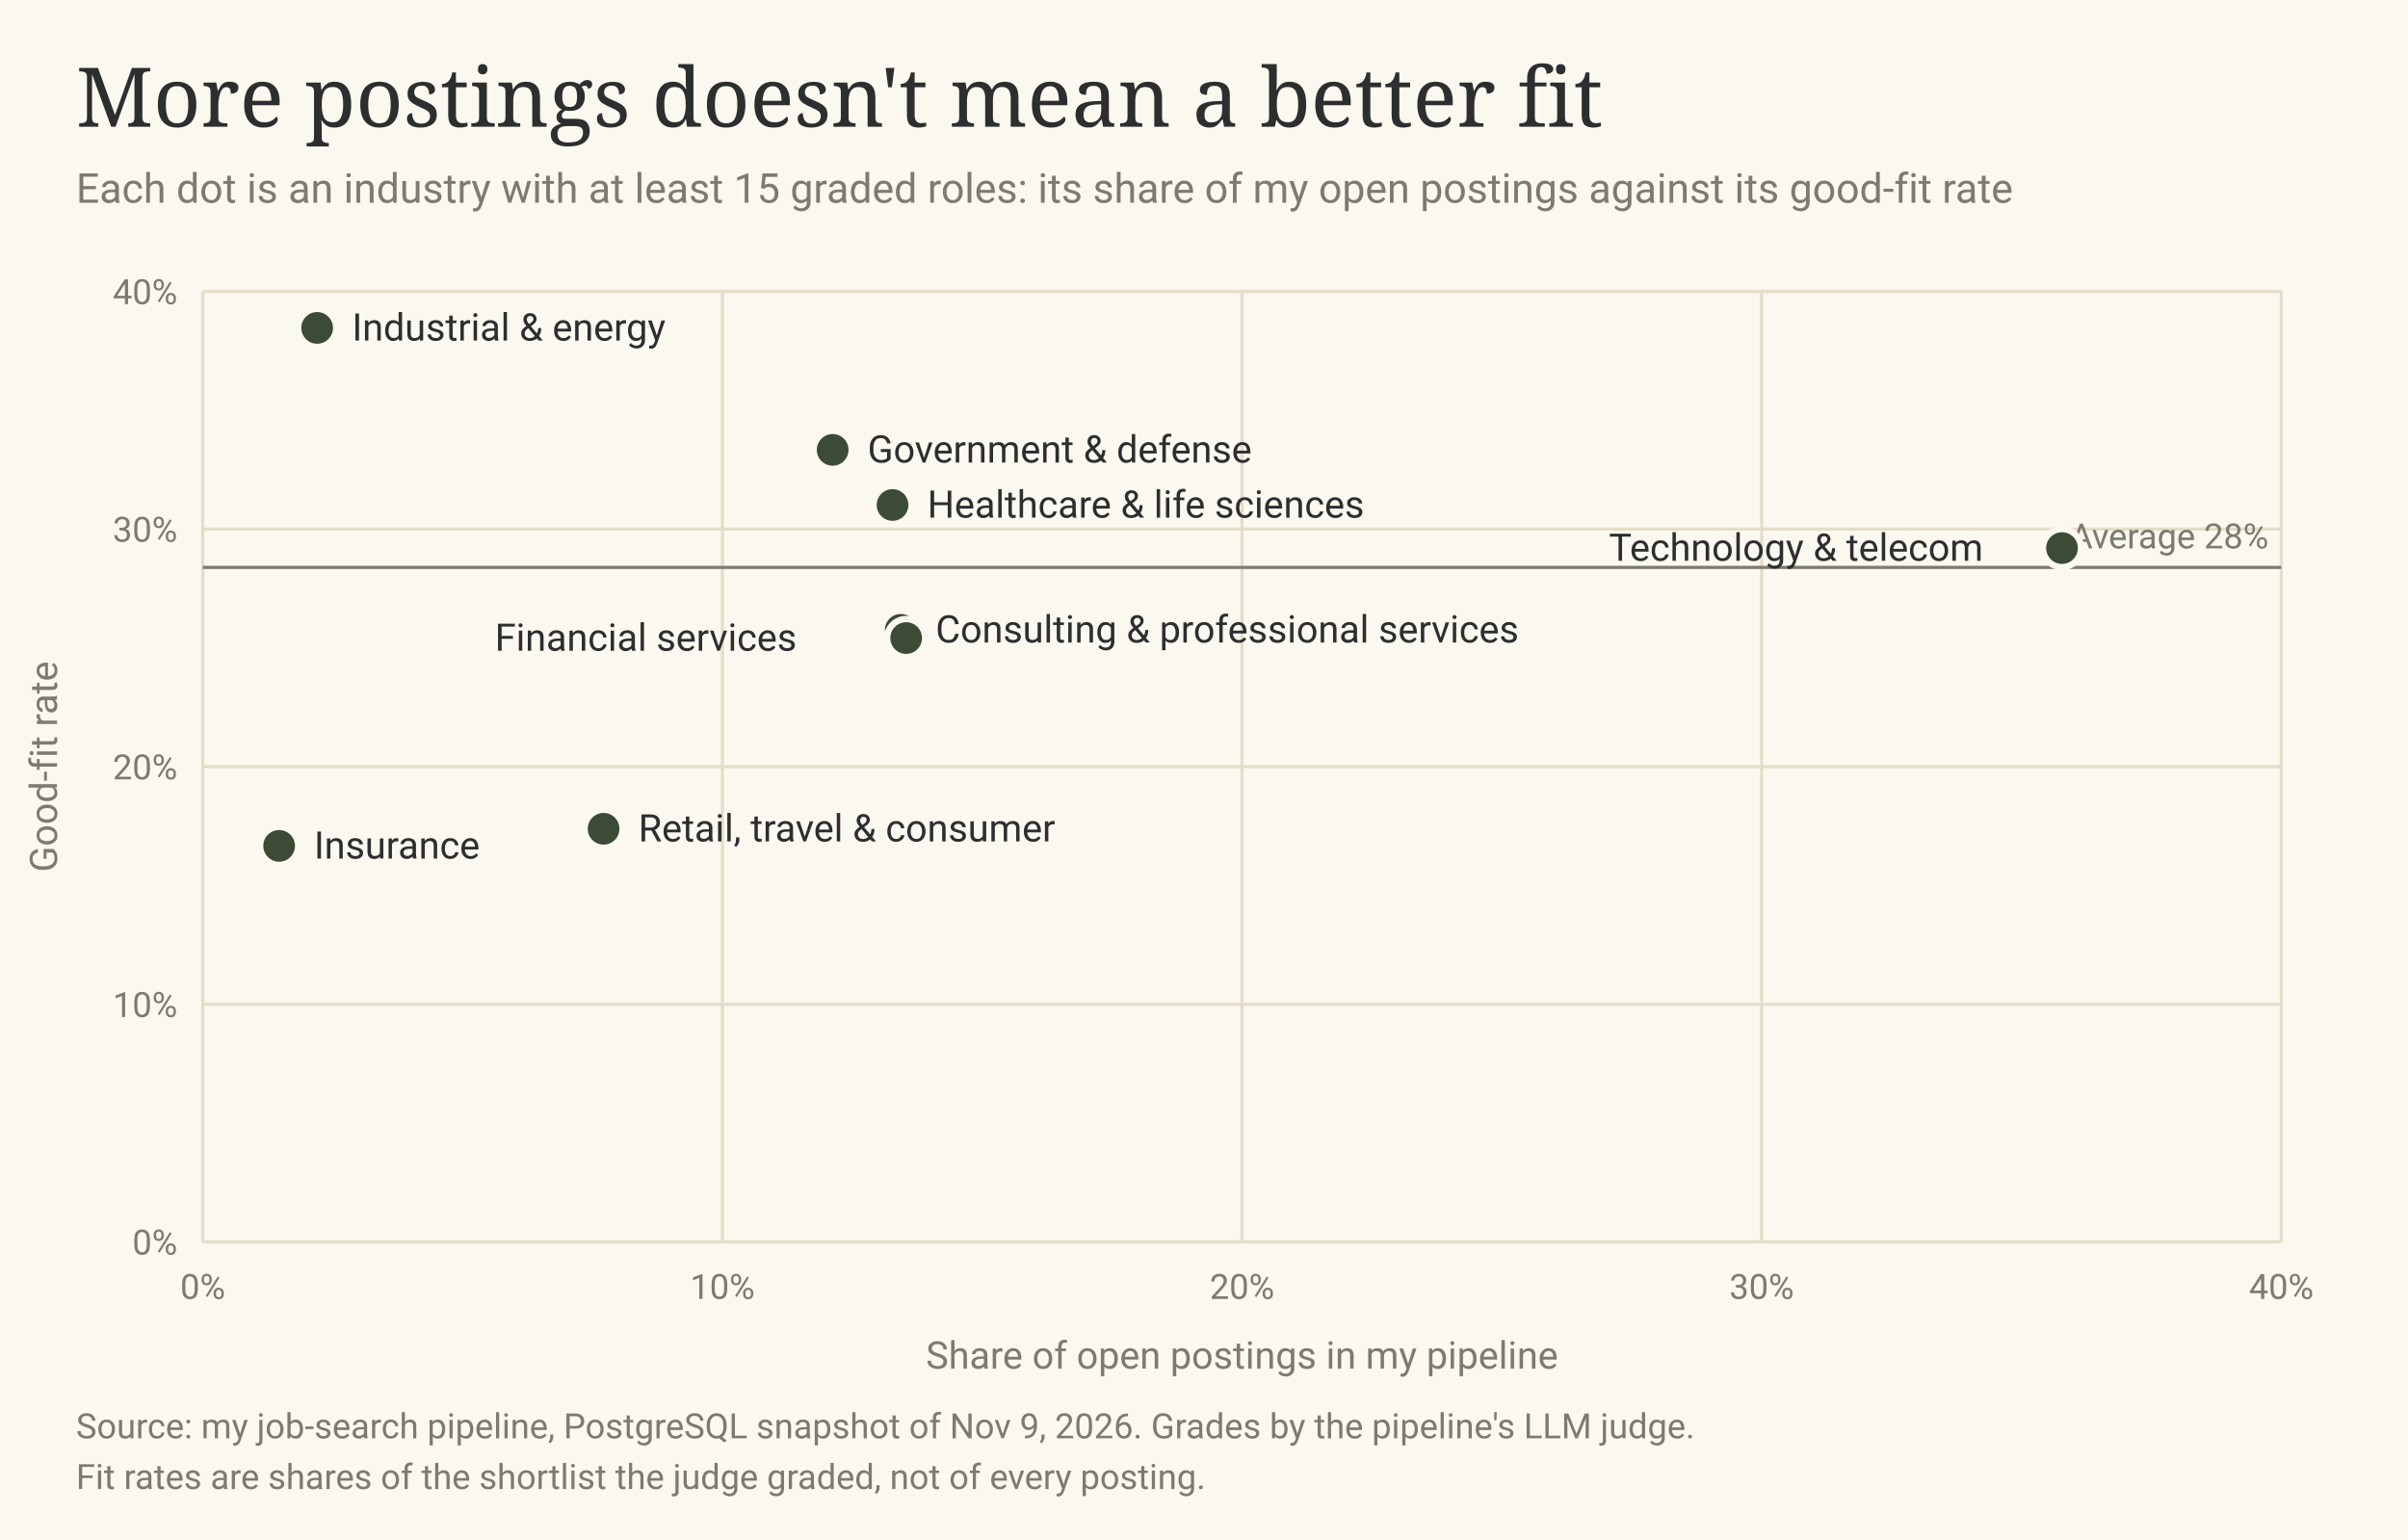
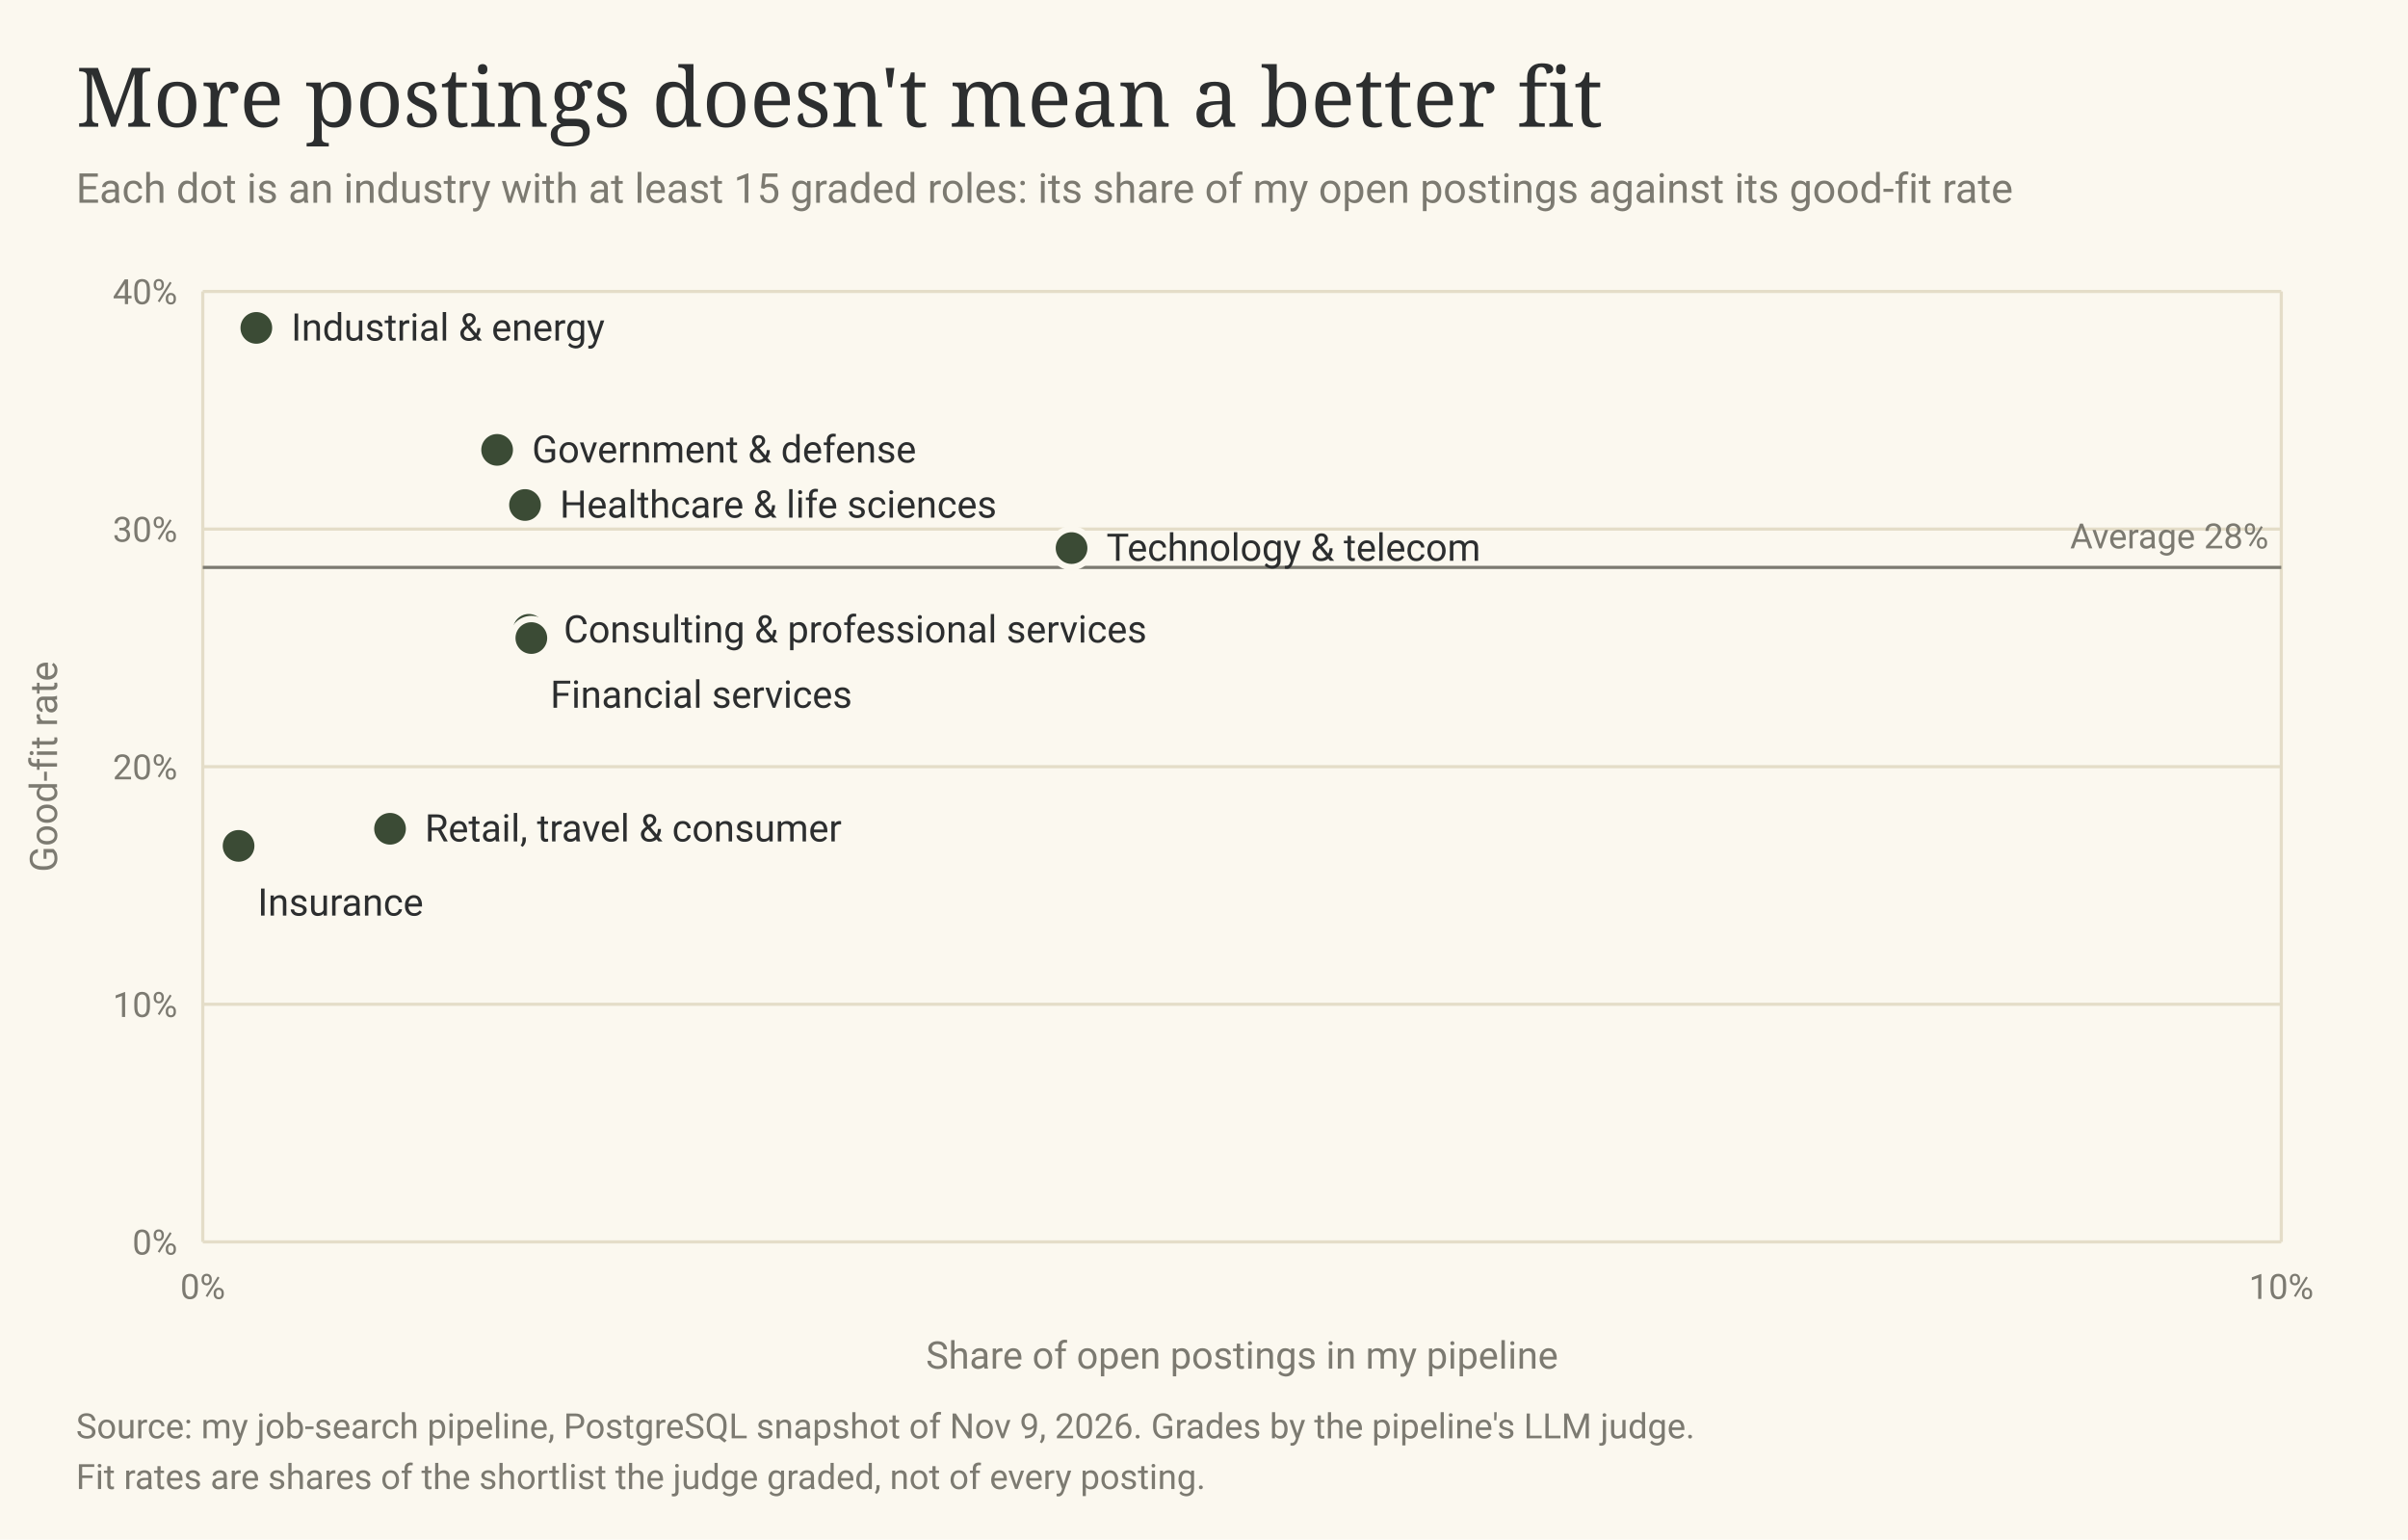
<svg xmlns="http://www.w3.org/2000/svg" viewBox="0 0 760 486" width="760" height="486" role="img" aria-labelledby="t d">
  <rect width="760" height="486" fill="#fbf8ef" />
  <text x="24" y="40" font-family="'Instrument Serif', 'Iowan Old Style', Georgia, serif" font-size="26" fill="#2c2e2f">More postings doesn't mean a better fit</text>
  <text x="24" y="64" font-family="-apple-system, BlinkMacSystemFont, 'Segoe UI', Roboto, Inter, sans-serif" font-size="13" fill="#7c7a71">Each dot is an industry with at least 15 graded roles: its share of my open postings against its good-fit rate</text>
  <line x1="64.0" y1="92" x2="64.0" y2="392" stroke="#e4ddc8" stroke-width="1" />
  <text x="64.0" y="410" text-anchor="middle" font-family="-apple-system, BlinkMacSystemFont, 'Segoe UI', Roboto, Inter, sans-serif" font-size="11" fill="#7c7a71">0%</text>
-   <line x1="228.0" y1="92" x2="228.0" y2="392" stroke="#e4ddc8" stroke-width="1" />
-   <text x="228.0" y="410" text-anchor="middle" font-family="-apple-system, BlinkMacSystemFont, 'Segoe UI', Roboto, Inter, sans-serif" font-size="11" fill="#7c7a71">10%</text>
-   <line x1="392.0" y1="92" x2="392.0" y2="392" stroke="#e4ddc8" stroke-width="1" />
-   <text x="392.0" y="410" text-anchor="middle" font-family="-apple-system, BlinkMacSystemFont, 'Segoe UI', Roboto, Inter, sans-serif" font-size="11" fill="#7c7a71">20%</text>
-   <line x1="556.0" y1="92" x2="556.0" y2="392" stroke="#e4ddc8" stroke-width="1" />
-   <text x="556.0" y="410" text-anchor="middle" font-family="-apple-system, BlinkMacSystemFont, 'Segoe UI', Roboto, Inter, sans-serif" font-size="11" fill="#7c7a71">30%</text>
  <line x1="720.0" y1="92" x2="720.0" y2="392" stroke="#e4ddc8" stroke-width="1" />
-   <text x="720.0" y="410" text-anchor="middle" font-family="-apple-system, BlinkMacSystemFont, 'Segoe UI', Roboto, Inter, sans-serif" font-size="11" fill="#7c7a71">40%</text>
+   <text x="720.0" y="410" text-anchor="middle" font-family="-apple-system, BlinkMacSystemFont, 'Segoe UI', Roboto, Inter, sans-serif" font-size="11" fill="#7c7a71">10%</text>
  <line x1="64" y1="392.0" x2="720" y2="392.0" stroke="#e4ddc8" stroke-width="1" />
  <text x="56" y="396.0" text-anchor="end" font-family="-apple-system, BlinkMacSystemFont, 'Segoe UI', Roboto, Inter, sans-serif" font-size="11" fill="#7c7a71">0%</text>
  <line x1="64" y1="317.0" x2="720" y2="317.0" stroke="#e4ddc8" stroke-width="1" />
  <text x="56" y="321.0" text-anchor="end" font-family="-apple-system, BlinkMacSystemFont, 'Segoe UI', Roboto, Inter, sans-serif" font-size="11" fill="#7c7a71">10%</text>
  <line x1="64" y1="242.0" x2="720" y2="242.0" stroke="#e4ddc8" stroke-width="1" />
  <text x="56" y="246.0" text-anchor="end" font-family="-apple-system, BlinkMacSystemFont, 'Segoe UI', Roboto, Inter, sans-serif" font-size="11" fill="#7c7a71">20%</text>
  <line x1="64" y1="167.0" x2="720" y2="167.0" stroke="#e4ddc8" stroke-width="1" />
  <text x="56" y="171.0" text-anchor="end" font-family="-apple-system, BlinkMacSystemFont, 'Segoe UI', Roboto, Inter, sans-serif" font-size="11" fill="#7c7a71">30%</text>
  <line x1="64" y1="92.0" x2="720" y2="92.0" stroke="#e4ddc8" stroke-width="1" />
  <text x="56" y="96.0" text-anchor="end" font-family="-apple-system, BlinkMacSystemFont, 'Segoe UI', Roboto, Inter, sans-serif" font-size="11" fill="#7c7a71">40%</text>
  <text x="392.0" y="432" text-anchor="middle" font-family="-apple-system, BlinkMacSystemFont, 'Segoe UI', Roboto, Inter, sans-serif" font-size="12" fill="#7c7a71">Share of open postings in my pipeline</text>
  <text transform="translate(18 242.0) rotate(-90)" text-anchor="middle" font-family="-apple-system, BlinkMacSystemFont, 'Segoe UI', Roboto, Inter, sans-serif" font-size="12" fill="#7c7a71">Good-fit rate</text>
  <line x1="64" y1="179.1" x2="720" y2="179.1" stroke="#7c7a71" stroke-width="1" />
  <text x="716" y="173.1" text-anchor="end" font-family="-apple-system, BlinkMacSystemFont, 'Segoe UI', Roboto, Inter, sans-serif" font-size="11" fill="#7c7a71">Average 28%</text>
  <g>
-     <circle cx="100.1" cy="103.5" r="6" fill="#3b4b35" stroke="#fbf8ef" stroke-width="2" />
-     <text x="111.1" y="107.5" font-family="-apple-system, BlinkMacSystemFont, 'Segoe UI', Roboto, Inter, sans-serif" font-size="12" fill="#2c2e2f">Industrial &amp; energy</text>
+     <circle cx="80.9" cy="103.5" r="6" fill="#3b4b35" stroke="#fbf8ef" stroke-width="2" />
+     <text x="91.9" y="107.5" font-family="-apple-system, BlinkMacSystemFont, 'Segoe UI', Roboto, Inter, sans-serif" font-size="12" fill="#2c2e2f">Industrial &amp; energy</text>
  </g>
  <g>
-     <circle cx="262.8" cy="142.0" r="6" fill="#3b4b35" stroke="#fbf8ef" stroke-width="2" />
-     <text x="273.8" y="146.0" font-family="-apple-system, BlinkMacSystemFont, 'Segoe UI', Roboto, Inter, sans-serif" font-size="12" fill="#2c2e2f">Government &amp; defense</text>
+     <circle cx="156.9" cy="142.0" r="6" fill="#3b4b35" stroke="#fbf8ef" stroke-width="2" />
+     <text x="167.9" y="146.0" font-family="-apple-system, BlinkMacSystemFont, 'Segoe UI', Roboto, Inter, sans-serif" font-size="12" fill="#2c2e2f">Government &amp; defense</text>
  </g>
  <g>
-     <circle cx="281.7" cy="159.4" r="6" fill="#3b4b35" stroke="#fbf8ef" stroke-width="2" />
-     <text x="292.7" y="163.4" font-family="-apple-system, BlinkMacSystemFont, 'Segoe UI', Roboto, Inter, sans-serif" font-size="12" fill="#2c2e2f">Healthcare &amp; life sciences</text>
+     <circle cx="165.7" cy="159.4" r="6" fill="#3b4b35" stroke="#fbf8ef" stroke-width="2" />
+     <text x="176.7" y="163.4" font-family="-apple-system, BlinkMacSystemFont, 'Segoe UI', Roboto, Inter, sans-serif" font-size="12" fill="#2c2e2f">Healthcare &amp; life sciences</text>
  </g>
  <g>
-     <circle cx="650.8" cy="173.0" r="6" fill="#3b4b35" stroke="#fbf8ef" stroke-width="2" />
-     <text x="507.8" y="177.0" font-family="-apple-system, BlinkMacSystemFont, 'Segoe UI', Roboto, Inter, sans-serif" font-size="12" fill="#2c2e2f">Technology &amp; telecom</text>
+     <circle cx="338.2" cy="173.0" r="6" fill="#3b4b35" stroke="#fbf8ef" stroke-width="2" />
+     <text x="349.2" y="177.0" font-family="-apple-system, BlinkMacSystemFont, 'Segoe UI', Roboto, Inter, sans-serif" font-size="12" fill="#2c2e2f">Technology &amp; telecom</text>
  </g>
  <g>
-     <circle cx="284.3" cy="198.8" r="6" fill="#3b4b35" stroke="#fbf8ef" stroke-width="2" />
-     <text x="295.3" y="202.8" font-family="-apple-system, BlinkMacSystemFont, 'Segoe UI', Roboto, Inter, sans-serif" font-size="12" fill="#2c2e2f">Consulting &amp; professional services</text>
+     <circle cx="166.9" cy="198.8" r="6" fill="#3b4b35" stroke="#fbf8ef" stroke-width="2" />
+     <text x="177.9" y="202.8" font-family="-apple-system, BlinkMacSystemFont, 'Segoe UI', Roboto, Inter, sans-serif" font-size="12" fill="#2c2e2f">Consulting &amp; professional services</text>
  </g>
  <g>
-     <circle cx="286.0" cy="201.4" r="6" fill="#3b4b35" stroke="#fbf8ef" stroke-width="2" />
-     <text x="156.2" y="205.4" font-family="-apple-system, BlinkMacSystemFont, 'Segoe UI', Roboto, Inter, sans-serif" font-size="12" fill="#2c2e2f">Financial services</text>
+     <circle cx="167.7" cy="201.4" r="6" fill="#3b4b35" stroke="#fbf8ef" stroke-width="2" />
+     <text x="173.7" y="223.4" font-family="-apple-system, BlinkMacSystemFont, 'Segoe UI', Roboto, Inter, sans-serif" font-size="12" fill="#2c2e2f">Financial services</text>
  </g>
  <g>
-     <circle cx="190.5" cy="261.6" r="6" fill="#3b4b35" stroke="#fbf8ef" stroke-width="2" />
-     <text x="201.5" y="265.6" font-family="-apple-system, BlinkMacSystemFont, 'Segoe UI', Roboto, Inter, sans-serif" font-size="12" fill="#2c2e2f">Retail, travel &amp; consumer</text>
+     <circle cx="123.1" cy="261.6" r="6" fill="#3b4b35" stroke="#fbf8ef" stroke-width="2" />
+     <text x="134.1" y="265.6" font-family="-apple-system, BlinkMacSystemFont, 'Segoe UI', Roboto, Inter, sans-serif" font-size="12" fill="#2c2e2f">Retail, travel &amp; consumer</text>
  </g>
  <g>
-     <circle cx="88.1" cy="267.0" r="6" fill="#3b4b35" stroke="#fbf8ef" stroke-width="2" />
-     <text x="99.1" y="271.0" font-family="-apple-system, BlinkMacSystemFont, 'Segoe UI', Roboto, Inter, sans-serif" font-size="12" fill="#2c2e2f">Insurance</text>
+     <circle cx="75.3" cy="267.0" r="6" fill="#3b4b35" stroke="#fbf8ef" stroke-width="2" />
+     <text x="81.3" y="289.0" font-family="-apple-system, BlinkMacSystemFont, 'Segoe UI', Roboto, Inter, sans-serif" font-size="12" fill="#2c2e2f">Insurance</text>
  </g>
  <text x="24" y="454" font-family="-apple-system, BlinkMacSystemFont, 'Segoe UI', Roboto, Inter, sans-serif" font-size="11" fill="#7c7a71">Source: my job-search pipeline, PostgreSQL snapshot of Nov 9, 2026. Grades by the pipeline's LLM judge.</text>
  <text x="24" y="470" font-family="-apple-system, BlinkMacSystemFont, 'Segoe UI', Roboto, Inter, sans-serif" font-size="11" fill="#7c7a71">Fit rates are shares of the shortlist the judge graded, not of every posting.</text>
</svg>
